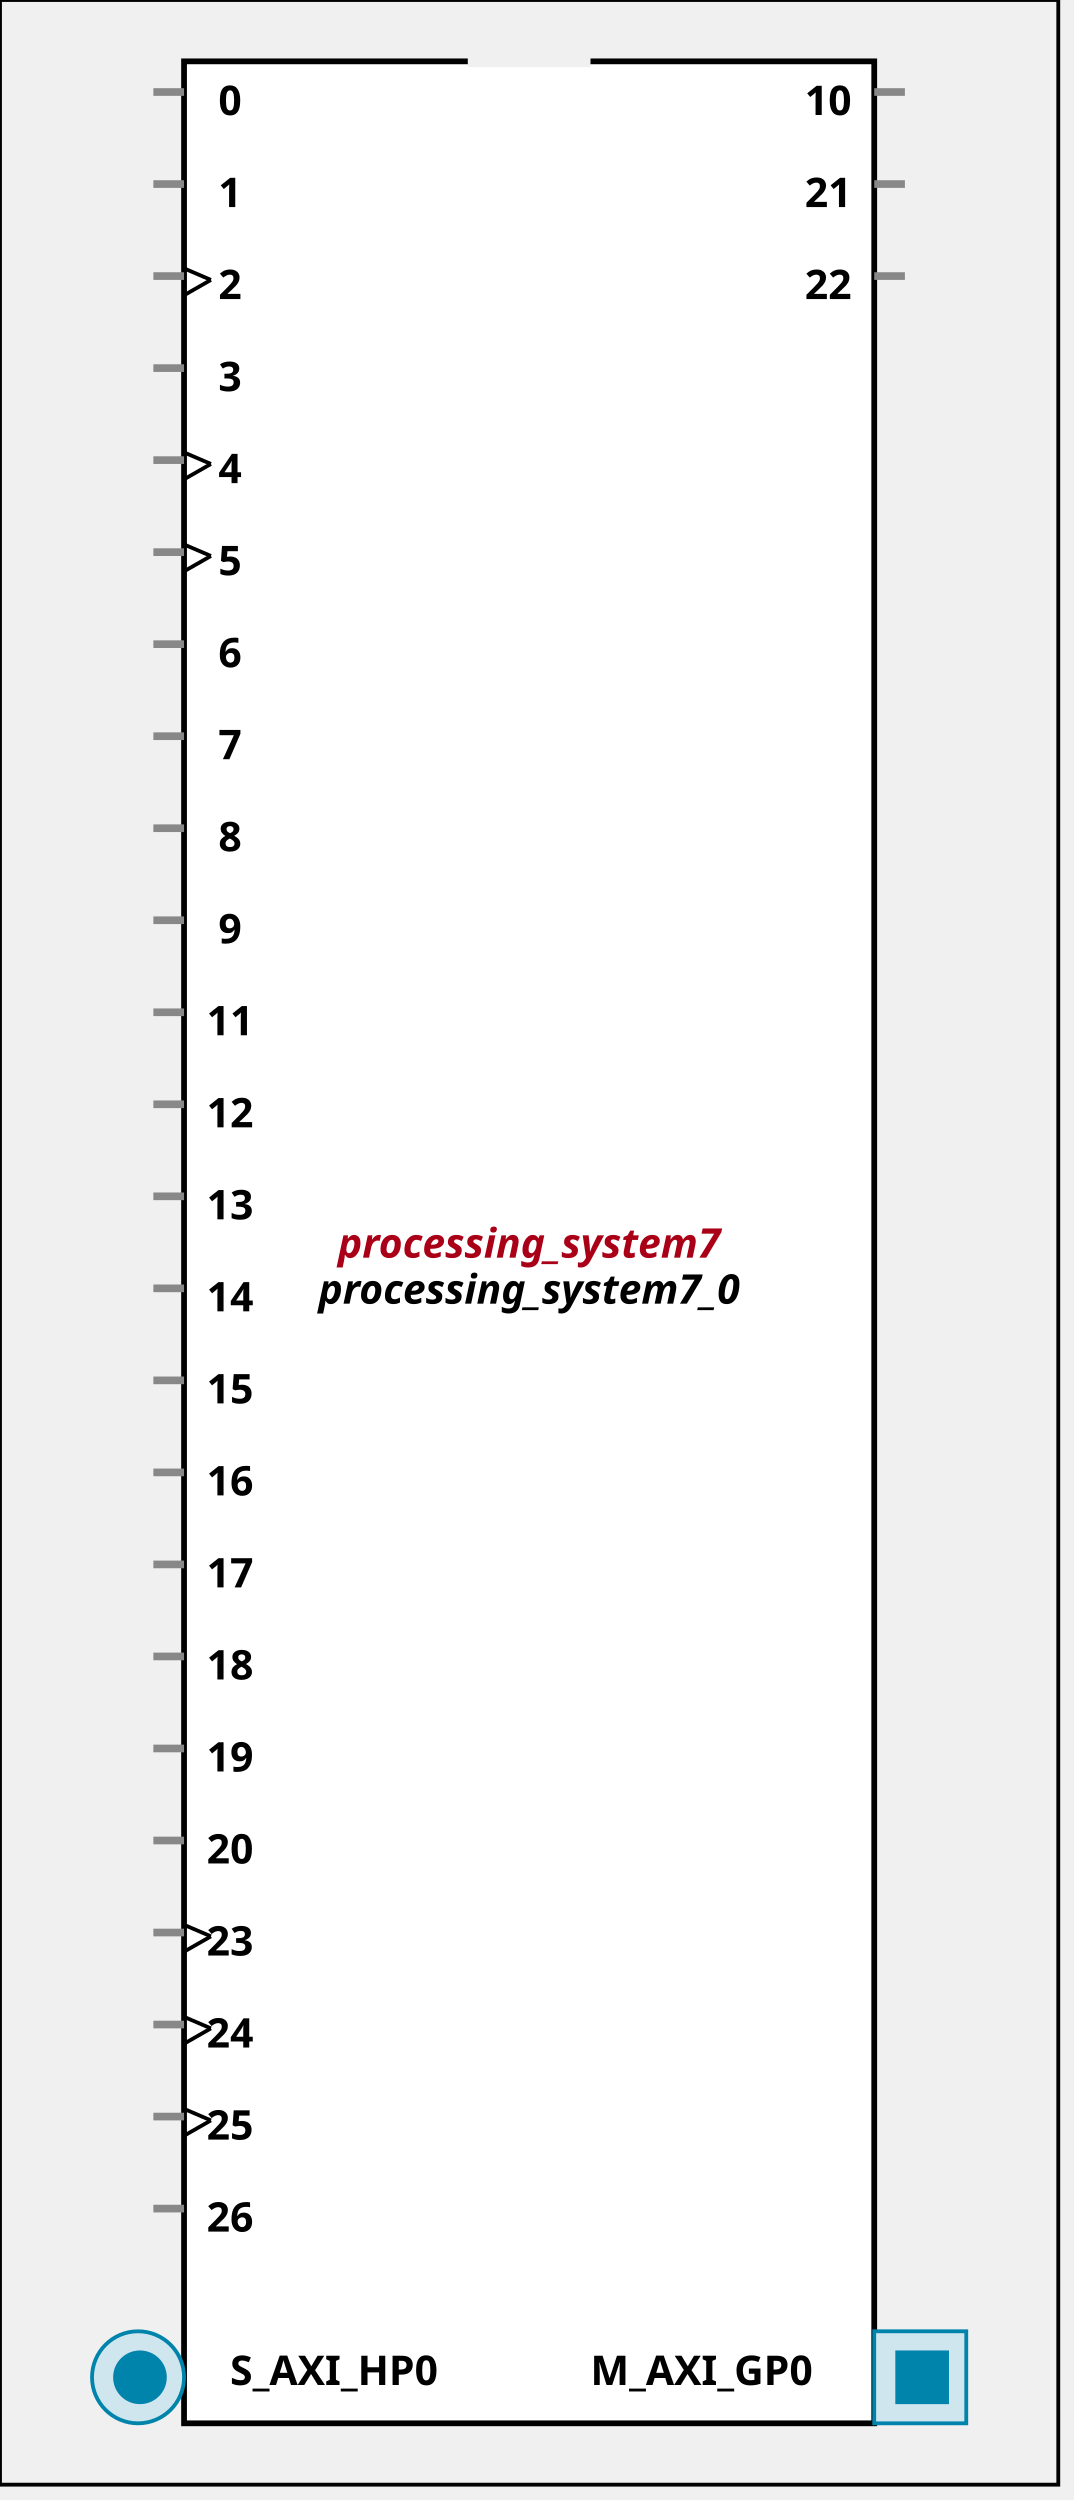
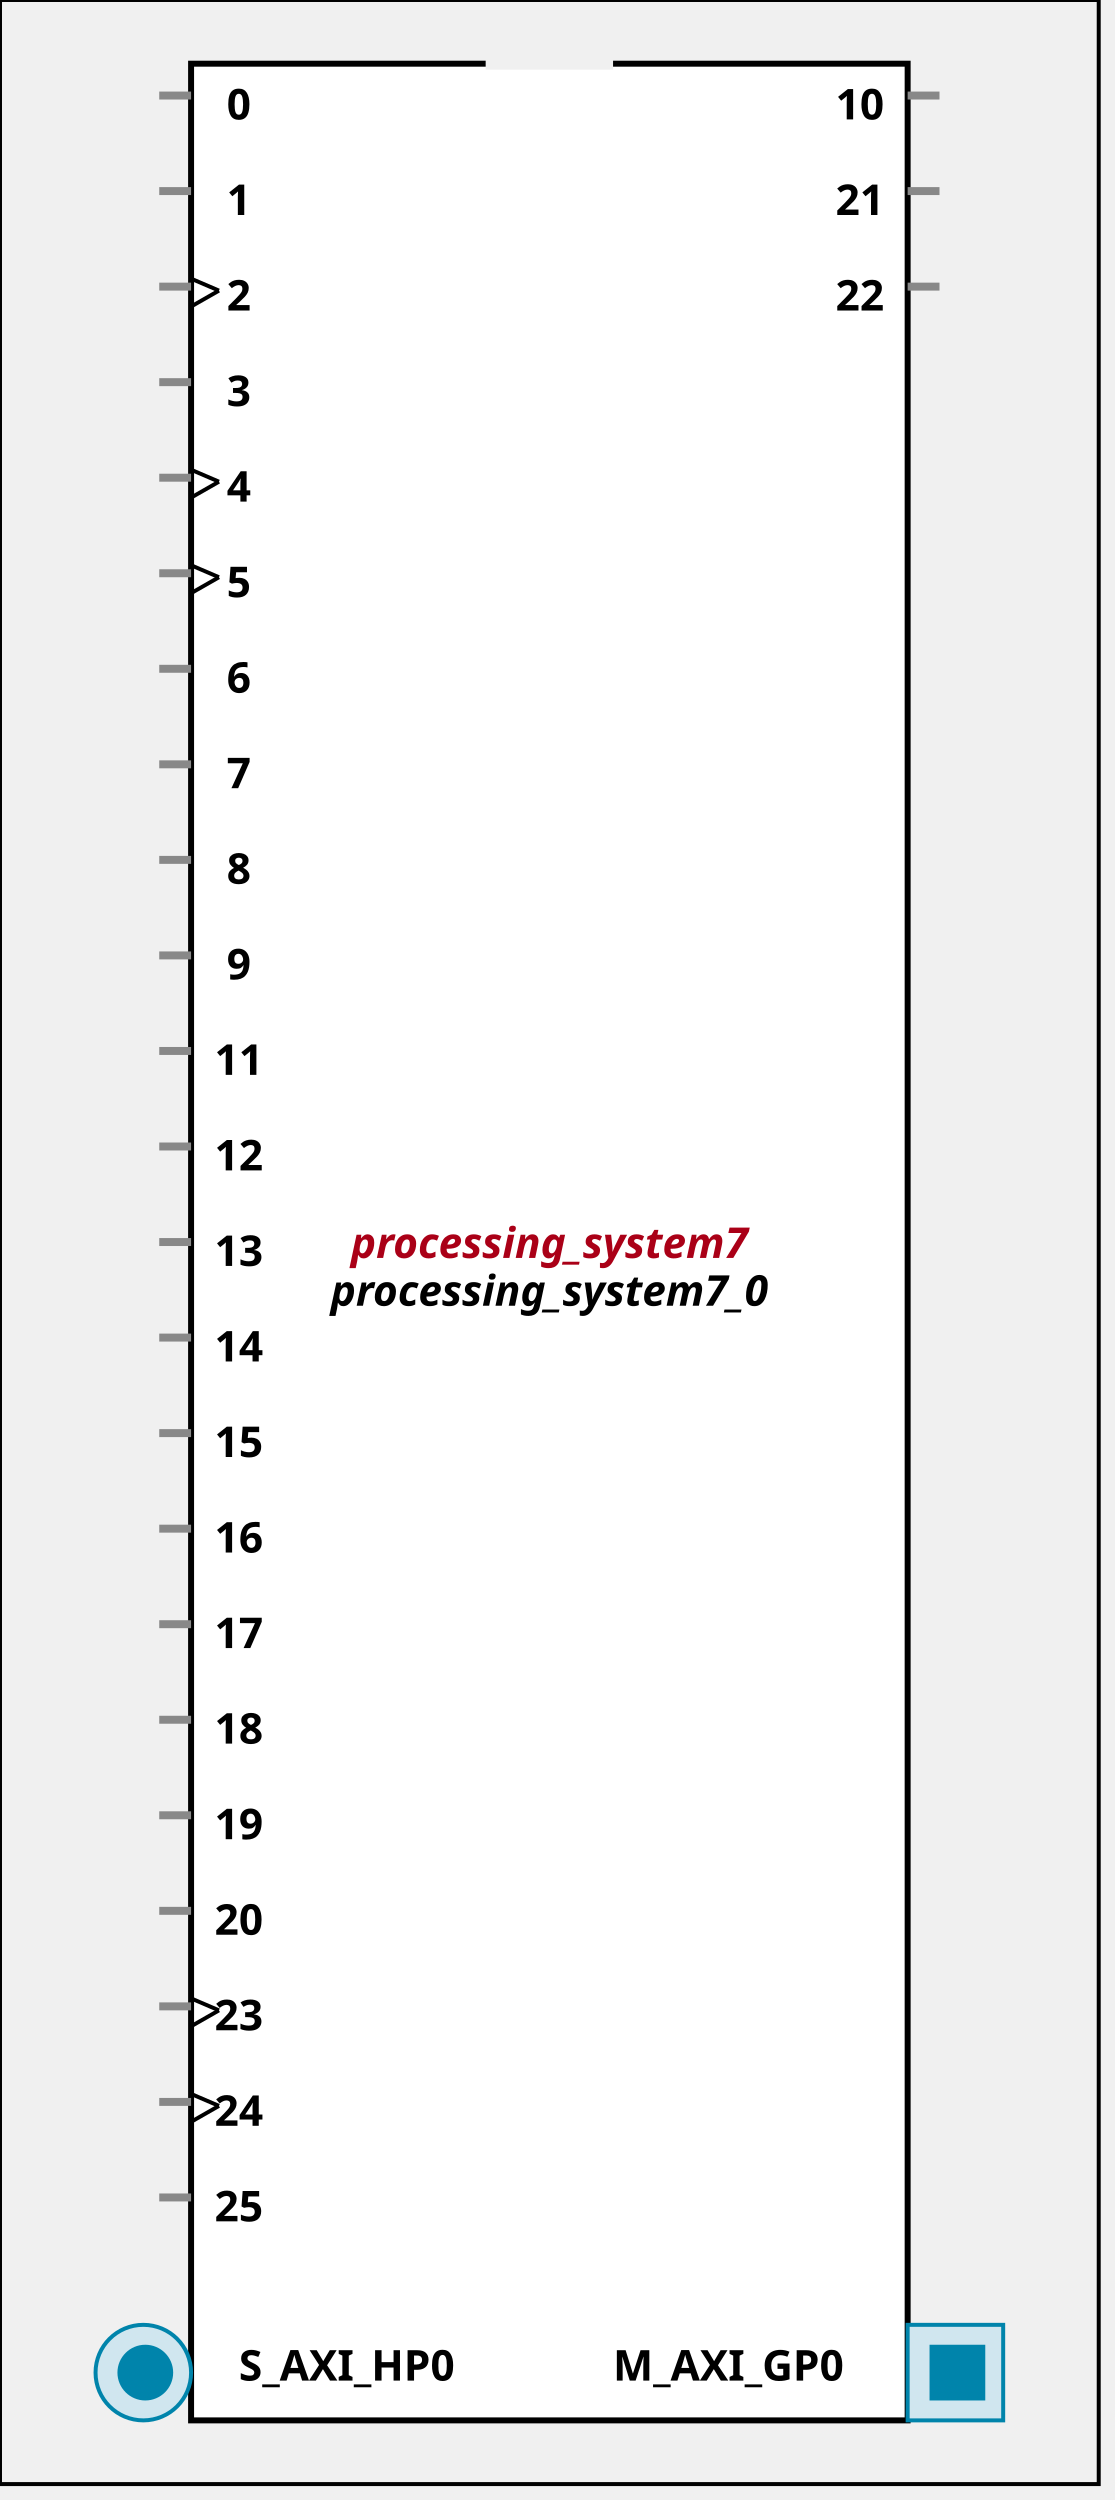
- <svg xmlns:xlink="http://www.w3.org/1999/xlink" width="280" height="652">
+ <svg xmlns:xlink="http://www.w3.org/1999/xlink" width="280" height="628">
  <defs>
    <g id="AXI_BifLabel">
      <rect x="0" y="0" rx="3" ry="3" width="32" height="16" style="fill:#0084AB; stroke:black; stroke-width:1" />
    </g>
    <g id="AXI_busconn_SLAVE">
      <circle cx="12" cy="12" r="12" style="fill:#D0E6EF; stroke:#0084AB; stroke-width:1" />
      <circle cx="12.5" cy="12" r="7" style="fill:#0084AB; stroke:none;" />
    </g>
    <g id="AXI_busconn_MASTER">
      <rect x="0" y="0" width="24" height="24" style="fill:#D0E6EF; stroke:#0084AB; stroke-width:1" />
      <rect x="5.5" y="5" width="14" height="14" style="fill:#0084AB; stroke:none;" />
    </g>
    <g id="KEY_BifLabel">
      <rect x="0" y="0" rx="3" ry="3" width="32" height="16" style="fill:#444444; stroke:black; stroke-width:1" />
    </g>
    <g id="KEY_busconn_SLAVE">
      <circle cx="12" cy="12" r="12" style="fill:#888888; stroke:#444444; stroke-width:1" />
      <circle cx="12.5" cy="12" r="7" style="fill:#444444; stroke:none;" />
    </g>
    <g id="KEY_busconn_MASTER">
      <rect x="0" y="0" width="24" height="24" style="fill:#888888; stroke:#444444; stroke-width:1" />
      <rect x="5.5" y="5" width="14" height="14" style="fill:#444444; stroke:none;" />
    </g>
    <g id="KEY_busconn_MASTER_SLAVE">
      <circle cx="12" cy="12" r="12" style="fill:#888888; stroke:#444444; stroke-width:1" />
      <circle cx="12.5" cy="12" r="7" style="fill:#444444; stroke:none;" />
      <rect x="0" y="12" width="24" height="12" style="fill:#888888; stroke:#444444; stroke-width:1" />
      <rect x="5.5" y="12" width="14" height="7" style="fill:#444444; stroke:none;" />
    </g>
    <g id="KEY_busconn_TARGET">
      <circle cx="12" cy="12" r="12" style="fill:#888888; stroke:#444444; stroke-width:1" />
      <circle cx="12.5" cy="12" r="7" style="fill:#444444; stroke:none;" />
    </g>
    <g id="KEY_busconn_INITIATOR">
      <rect x="0" y="0" width="24" height="24" style="fill:#888888; stroke:#444444; stroke-width:1" />
      <rect x="5.5" y="5" width="14" height="14" style="fill:#444444; stroke:none;" />
    </g>
    <g id="KEY_busconn_MONITOR">
      <rect x="0" y="0.5" width="24" height="7" style="fill:#444444; stroke:none;" />
      <rect x="0" y="16" width="24" height="7" style="fill:#444444; stroke:none;" />
    </g>
    <g id="KEY_busconn_USER">
      <circle cx="12" cy="12" r="12" style="fill:#888888; stroke:#444444; stroke-width:1" />
      <circle cx="12.5" cy="12" r="7" style="fill:#444444; stroke:none;" />
    </g>
    <g id="KEY_busconn_TRANSPARENT">
      <circle cx="12" cy="12" r="12" style="fill:#FFFFFF; stroke:#444444; stroke-width:1" />
      <circle cx="12.5" cy="12" r="7" style="fill:#FFFFFF; stroke:none;" />
    </g>
    <g id="HCurve" overflow="visible">
      <path d="m 0  0,      a 16 16, 0,0,0, 32,0,     z" style="fill:#F0F0F0;fill-opacity:1;stroke:black;stroke-width:1.5" />
      <line x1="0" y1="0" x2="32" y2="0" style="stroke:#F0F0F0;stroke-width:3" />
    </g>
    <g id="IPD_StandardBody">
-       <rect x="0" y="0" width="276" height="648" style="fill:#F0F0F0;fill-opacity: 1.0; stroke:#000000; stroke-width:1" />
-       <rect x="48" y="16" width="180" height="616" style="fill:#FFFFFF; fill-opacity: 1.0; stroke:#000000; stroke-width:1.5" />
+       <rect x="0" y="0" width="276" height="624" style="fill:#F0F0F0;fill-opacity: 1.0; stroke:#000000; stroke-width:1" />
+       <rect x="48" y="16" width="180" height="592" style="fill:#FFFFFF; fill-opacity: 1.0; stroke:#000000; stroke-width:1.5" />
      <use x="122" y="16" xlink:href="#HCurve" />
    </g>
    <g id="IPD_PORT">
      <rect width="8" height="8" style="fill:#888888;stroke-width:1;stroke:black;" />
    </g>
    <g id="IPD_SPort">
      <line x1="0" y1="0" x2="8" y2="0" style="stroke:#888888;stroke-width:2;stroke-opacity:1" />
    </g>
    <g id="IPD_PortClk">
      <line x1="0" y1="0" x2="7" y2="3" style="stroke:#000000;stroke-width:1;stroke-opacity:1" />
      <line x1="7" y1="3" x2="0" y2="7" style="stroke:#000000;stroke-width:1;stroke-opacity:1" />
    </g>
  </defs>
  <use x="0" y="0" xlink:href="#IPD_StandardBody" />
-   <text x="138" y="328" fill="#AA0017" stroke="none" font-size="8pt" font-style="italic" font-weight="bold" text-anchor="middle" font-family="Verdana Arial Helvetica san-serif">processing_system7</text>
-   <text x="138" y="340" fill="#000000" stroke="none" font-size="8pt" font-style="italic" font-weight="bold" text-anchor="middle" font-family="Courier Arial Helvetica san-serif">processing_system7_0</text>
+   <text x="138" y="316" fill="#AA0017" stroke="none" font-size="8pt" font-style="italic" font-weight="bold" text-anchor="middle" font-family="Verdana Arial Helvetica san-serif">processing_system7</text>
+   <text x="138" y="328" fill="#000000" stroke="none" font-size="8pt" font-style="italic" font-weight="bold" text-anchor="middle" font-family="Courier Arial Helvetica san-serif">processing_system7_0</text>
  <use x="40" y="24" xlink:href="#IPD_SPort" />
  <text x="60" y="30" fill="#000000" stroke="none" font-size="8pt" font-style="normal" font-weight="bold" text-anchor="middle" font-family="Verdana Arial Helvetica san-serif">0</text>
  <use x="40" y="48" xlink:href="#IPD_SPort" />
  <text x="60" y="54" fill="#000000" stroke="none" font-size="8pt" font-style="normal" font-weight="bold" text-anchor="middle" font-family="Verdana Arial Helvetica san-serif">1</text>
  <use x="40" y="72" xlink:href="#IPD_SPort" />
  <use x="48" y="70" xlink:href="#IPD_PortClk" />
  <text x="60" y="78" fill="#000000" stroke="none" font-size="8pt" font-style="normal" font-weight="bold" text-anchor="middle" font-family="Verdana Arial Helvetica san-serif">2</text>
  <use x="40" y="96" xlink:href="#IPD_SPort" />
  <text x="60" y="102" fill="#000000" stroke="none" font-size="8pt" font-style="normal" font-weight="bold" text-anchor="middle" font-family="Verdana Arial Helvetica san-serif">3</text>
  <use x="40" y="120" xlink:href="#IPD_SPort" />
  <use x="48" y="118" xlink:href="#IPD_PortClk" />
  <text x="60" y="126" fill="#000000" stroke="none" font-size="8pt" font-style="normal" font-weight="bold" text-anchor="middle" font-family="Verdana Arial Helvetica san-serif">4</text>
  <use x="40" y="144" xlink:href="#IPD_SPort" />
  <use x="48" y="142" xlink:href="#IPD_PortClk" />
  <text x="60" y="150" fill="#000000" stroke="none" font-size="8pt" font-style="normal" font-weight="bold" text-anchor="middle" font-family="Verdana Arial Helvetica san-serif">5</text>
  <use x="40" y="168" xlink:href="#IPD_SPort" />
  <text x="60" y="174" fill="#000000" stroke="none" font-size="8pt" font-style="normal" font-weight="bold" text-anchor="middle" font-family="Verdana Arial Helvetica san-serif">6</text>
  <use x="40" y="192" xlink:href="#IPD_SPort" />
  <text x="60" y="198" fill="#000000" stroke="none" font-size="8pt" font-style="normal" font-weight="bold" text-anchor="middle" font-family="Verdana Arial Helvetica san-serif">7</text>
  <use x="40" y="216" xlink:href="#IPD_SPort" />
  <text x="60" y="222" fill="#000000" stroke="none" font-size="8pt" font-style="normal" font-weight="bold" text-anchor="middle" font-family="Verdana Arial Helvetica san-serif">8</text>
  <use x="40" y="240" xlink:href="#IPD_SPort" />
  <text x="60" y="246" fill="#000000" stroke="none" font-size="8pt" font-style="normal" font-weight="bold" text-anchor="middle" font-family="Verdana Arial Helvetica san-serif">9</text>
  <use x="40" y="264" xlink:href="#IPD_SPort" />
  <text x="60" y="270" fill="#000000" stroke="none" font-size="8pt" font-style="normal" font-weight="bold" text-anchor="middle" font-family="Verdana Arial Helvetica san-serif">11</text>
  <use x="40" y="288" xlink:href="#IPD_SPort" />
  <text x="60" y="294" fill="#000000" stroke="none" font-size="8pt" font-style="normal" font-weight="bold" text-anchor="middle" font-family="Verdana Arial Helvetica san-serif">12</text>
  <use x="40" y="312" xlink:href="#IPD_SPort" />
  <text x="60" y="318" fill="#000000" stroke="none" font-size="8pt" font-style="normal" font-weight="bold" text-anchor="middle" font-family="Verdana Arial Helvetica san-serif">13</text>
  <use x="40" y="336" xlink:href="#IPD_SPort" />
  <text x="60" y="342" fill="#000000" stroke="none" font-size="8pt" font-style="normal" font-weight="bold" text-anchor="middle" font-family="Verdana Arial Helvetica san-serif">14</text>
  <use x="40" y="360" xlink:href="#IPD_SPort" />
  <text x="60" y="366" fill="#000000" stroke="none" font-size="8pt" font-style="normal" font-weight="bold" text-anchor="middle" font-family="Verdana Arial Helvetica san-serif">15</text>
  <use x="40" y="384" xlink:href="#IPD_SPort" />
  <text x="60" y="390" fill="#000000" stroke="none" font-size="8pt" font-style="normal" font-weight="bold" text-anchor="middle" font-family="Verdana Arial Helvetica san-serif">16</text>
  <use x="40" y="408" xlink:href="#IPD_SPort" />
  <text x="60" y="414" fill="#000000" stroke="none" font-size="8pt" font-style="normal" font-weight="bold" text-anchor="middle" font-family="Verdana Arial Helvetica san-serif">17</text>
  <use x="40" y="432" xlink:href="#IPD_SPort" />
  <text x="60" y="438" fill="#000000" stroke="none" font-size="8pt" font-style="normal" font-weight="bold" text-anchor="middle" font-family="Verdana Arial Helvetica san-serif">18</text>
  <use x="40" y="456" xlink:href="#IPD_SPort" />
  <text x="60" y="462" fill="#000000" stroke="none" font-size="8pt" font-style="normal" font-weight="bold" text-anchor="middle" font-family="Verdana Arial Helvetica san-serif">19</text>
  <use x="40" y="480" xlink:href="#IPD_SPort" />
  <text x="60" y="486" fill="#000000" stroke="none" font-size="8pt" font-style="normal" font-weight="bold" text-anchor="middle" font-family="Verdana Arial Helvetica san-serif">20</text>
  <use x="40" y="504" xlink:href="#IPD_SPort" />
  <use x="48" y="502" xlink:href="#IPD_PortClk" />
  <text x="60" y="510" fill="#000000" stroke="none" font-size="8pt" font-style="normal" font-weight="bold" text-anchor="middle" font-family="Verdana Arial Helvetica san-serif">23</text>
  <use x="40" y="528" xlink:href="#IPD_SPort" />
  <use x="48" y="526" xlink:href="#IPD_PortClk" />
  <text x="60" y="534" fill="#000000" stroke="none" font-size="8pt" font-style="normal" font-weight="bold" text-anchor="middle" font-family="Verdana Arial Helvetica san-serif">24</text>
  <use x="40" y="552" xlink:href="#IPD_SPort" />
-   <use x="48" y="550" xlink:href="#IPD_PortClk" />
  <text x="60" y="558" fill="#000000" stroke="none" font-size="8pt" font-style="normal" font-weight="bold" text-anchor="middle" font-family="Verdana Arial Helvetica san-serif">25</text>
-   <use x="40" y="576" xlink:href="#IPD_SPort" />
-   <text x="60" y="582" fill="#000000" stroke="none" font-size="8pt" font-style="normal" font-weight="bold" text-anchor="middle" font-family="Verdana Arial Helvetica san-serif">26</text>
  <use x="228" y="24" xlink:href="#IPD_SPort" />
  <text x="216" y="30" fill="#000000" stroke="none" font-size="8pt" font-style="normal" font-weight="bold" text-anchor="middle" font-family="Verdana Arial Helvetica san-serif">10</text>
  <use x="228" y="48" xlink:href="#IPD_SPort" />
  <text x="216" y="54" fill="#000000" stroke="none" font-size="8pt" font-style="normal" font-weight="bold" text-anchor="middle" font-family="Verdana Arial Helvetica san-serif">21</text>
  <use x="228" y="72" xlink:href="#IPD_SPort" />
  <text x="216" y="78" fill="#000000" stroke="none" font-size="8pt" font-style="normal" font-weight="bold" text-anchor="middle" font-family="Verdana Arial Helvetica san-serif">22</text>
-   <use x="24" y="608" xlink:href="#AXI_busconn_SLAVE" />
-   <text x="60" y="622" fill="#000000" stroke="none" font-size="8pt" font-style="normal" font-weight="bold" font-family="Verdana Arial Helvetica san-serif">S_AXI_HP0</text>
-   <use x="228" y="608" xlink:href="#AXI_busconn_MASTER" />
-   <text x="154" y="622" fill="#000000" stroke="none" font-size="8pt" font-style="normal" font-weight="bold" font-family="Verdana Arial Helvetica san-serif">M_AXI_GP0</text>
+   <use x="24" y="584" xlink:href="#AXI_busconn_SLAVE" />
+   <text x="60" y="598" fill="#000000" stroke="none" font-size="8pt" font-style="normal" font-weight="bold" font-family="Verdana Arial Helvetica san-serif">S_AXI_HP0</text>
+   <use x="228" y="584" xlink:href="#AXI_busconn_MASTER" />
+   <text x="154" y="598" fill="#000000" stroke="none" font-size="8pt" font-style="normal" font-weight="bold" font-family="Verdana Arial Helvetica san-serif">M_AXI_GP0</text>
</svg>
